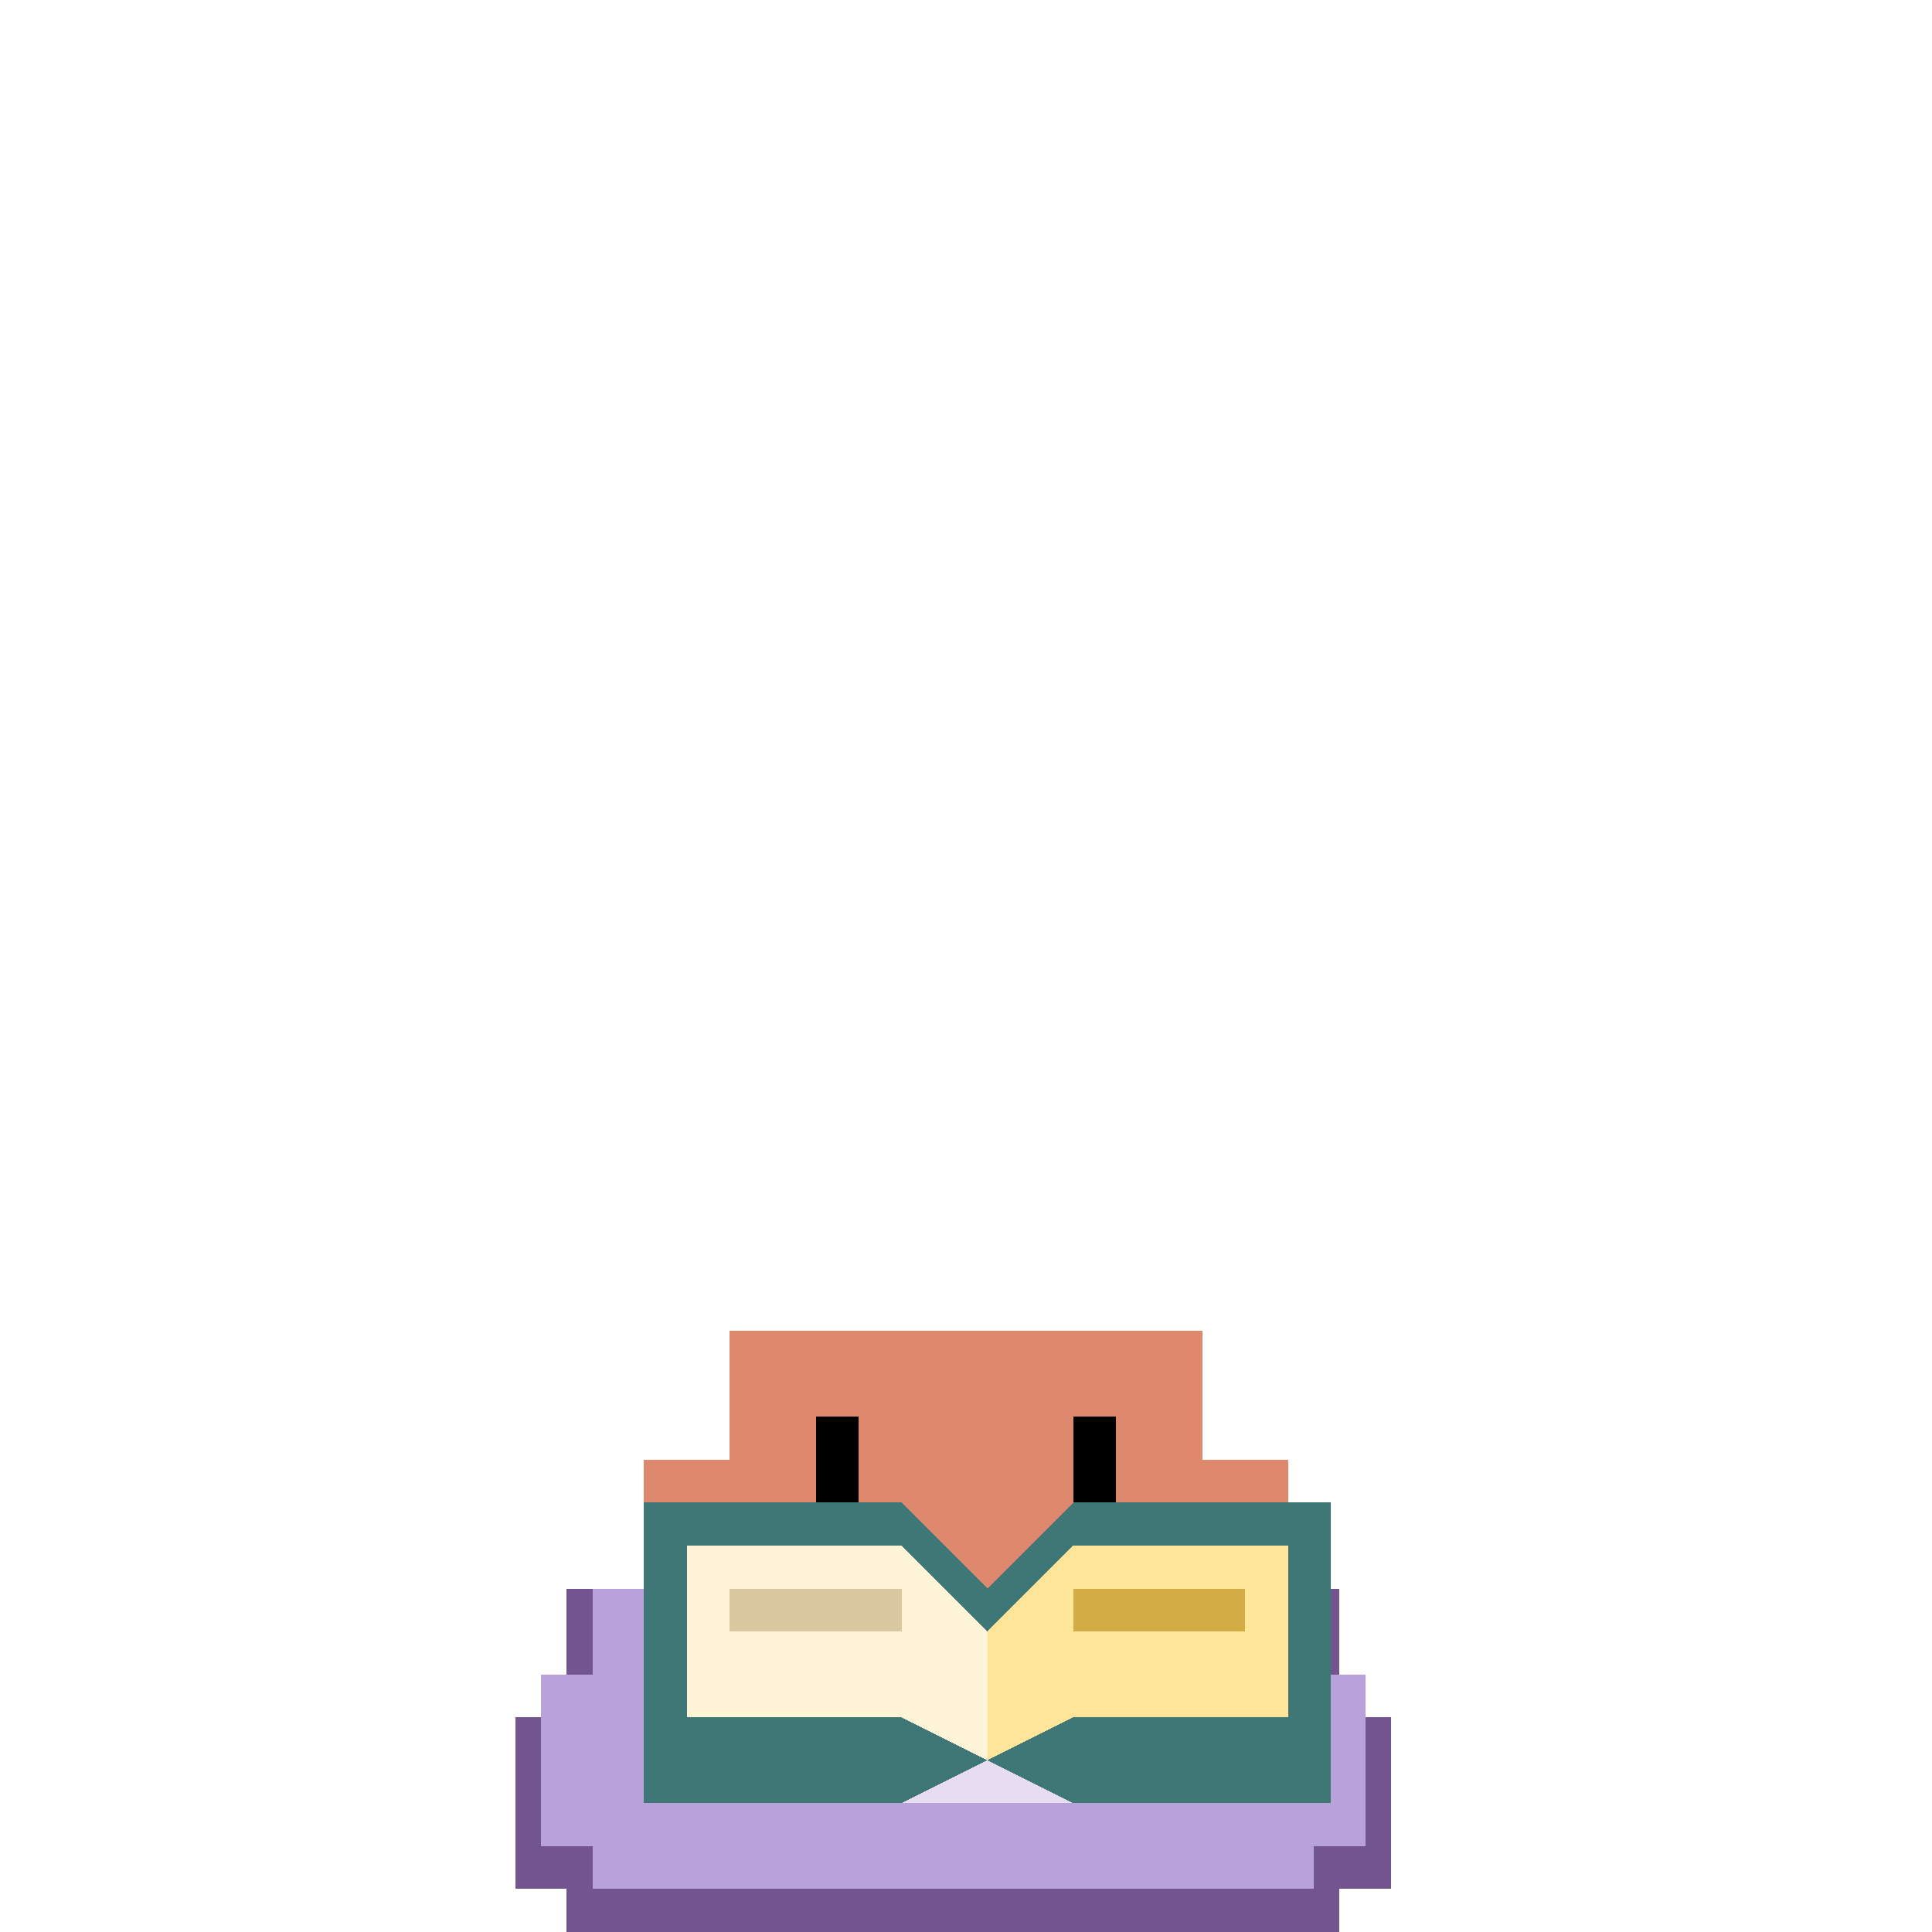
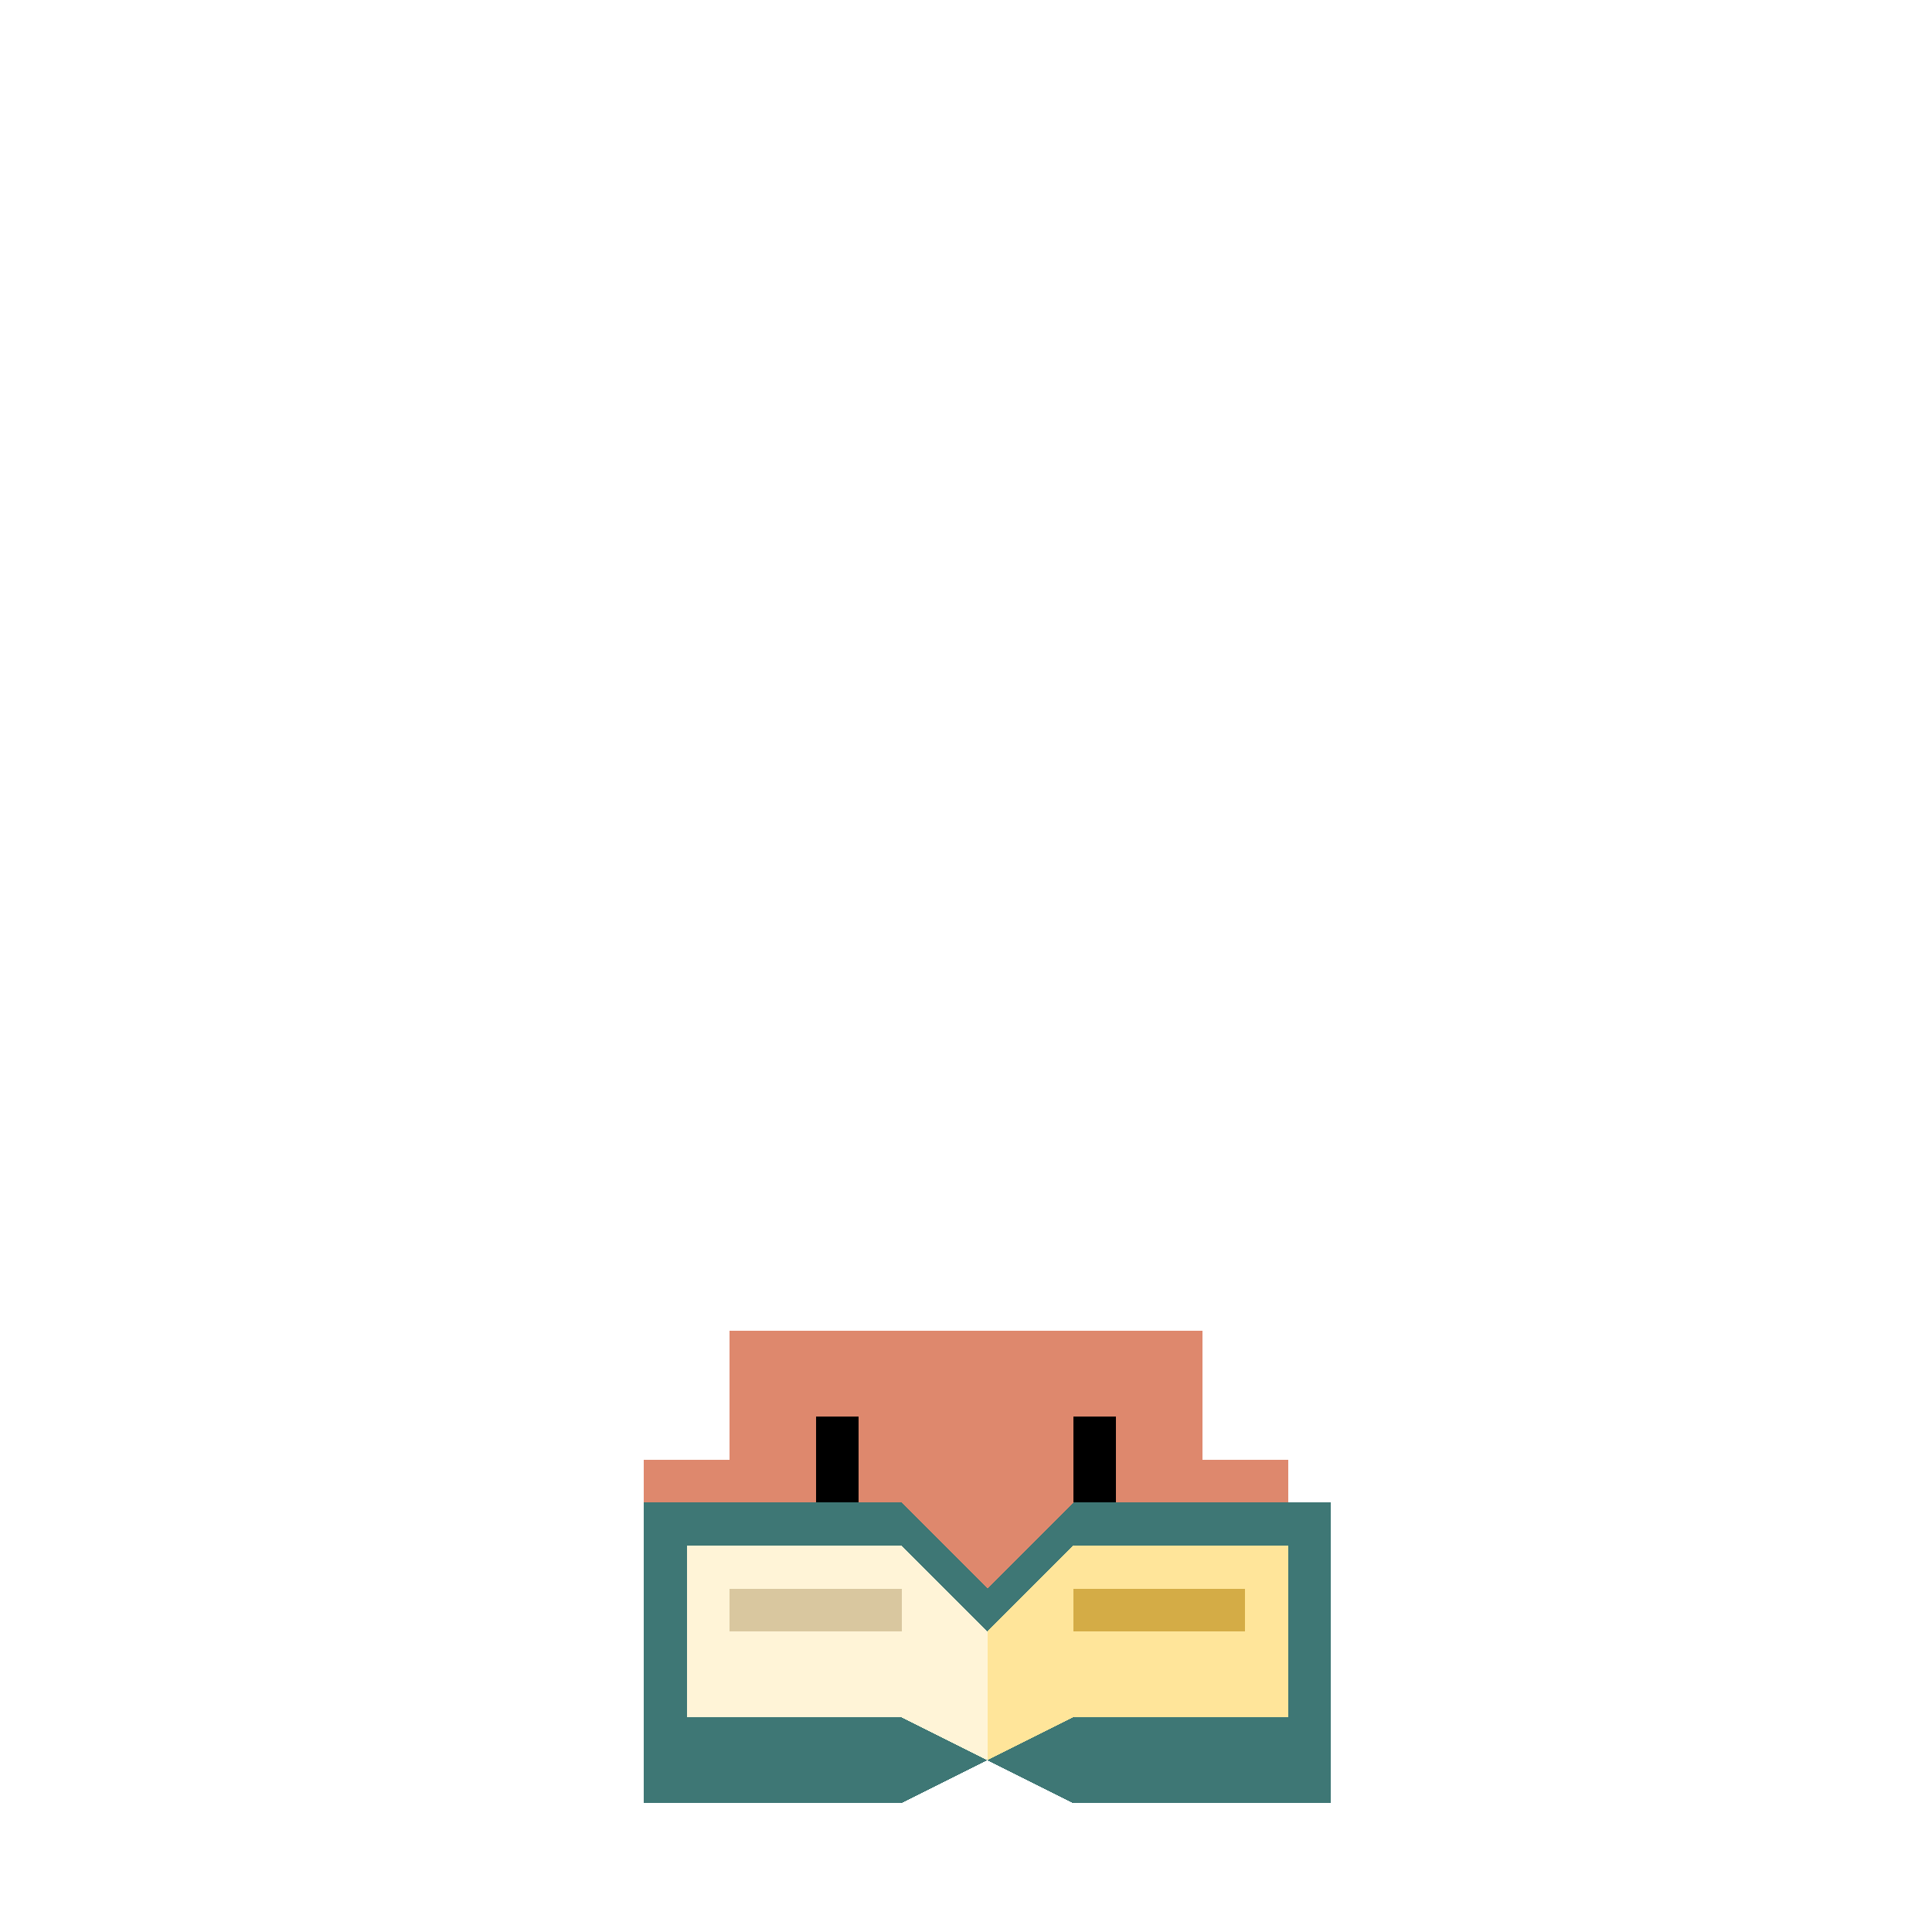
<svg xmlns="http://www.w3.org/2000/svg" class="state-reading" viewBox="-15 -25 45 45" width="500" height="500" shape-rendering="crispEdges">
-   <g class="reading-rug" transform="translate(3 0) scale(.6 1)">
-     <path d="M-8 12H22V15H24V19H22V20H-8V19H-10V15H-8Z" fill="#72558F" />
-     <path d="M-7 12H21V14H23V18H21V19H-7V18H-9V14H-7Z" fill="#B9A1D9" />
-     <rect x="-4" y="16" width="22" height="1" fill="#E7DCF2" />
-   </g>
  <g class="actor motion">
    <g fill="#DE886D">
      <rect id="outer-left-leg" x="3" y="13" width="1" height="2" />
      <rect id="inner-left-leg" x="5" y="13" width="1" height="2" />
      <rect id="inner-right-leg" x="9" y="13" width="1" height="2" />
      <rect id="outer-right-leg" x="11" y="13" width="1" height="2" />
      <rect id="torso" x="2" y="6" width="11" height="7" />
      <g class="left-claw motion">
        <rect id="left-arm" x="0" y="9" width="2" height="2" />
      </g>
      <g class="right-claw motion">
        <rect id="right-arm" x="13" y="9" width="2" height="2" />
      </g>
    </g>
    <g class="eyes motion blink" fill="#000">
      <rect id="left-eye" x="4" y="8" width="1" height="2" />
      <rect id="right-eye" x="10" y="8" width="1" height="2" />
    </g>
  </g>
  <g class="book motion">
    <path d="M0 10H6L8 12L10 10H16V17H10L8 16L6 17H0Z" fill="#3E7775" />
    <path d="M1 11H6L8 13V16L6 15H1Z" fill="#FFF4D7" />
    <path d="M8 13L10 11H15V15H10L8 16Z" fill="#FFF4D7" />
    <rect x="2" y="12" width="4" height="1" fill="#D9C79F" />
    <rect x="10" y="12" width="4" height="1" fill="#D9C79F" />
    <g class="page motion">
      <path d="M8 13L10 11H15V15H10L8 16Z" fill="#FFE59A" />
      <rect x="10" y="12" width="4" height="1" fill="#D4AC46" />
    </g>
  </g>
</svg>
